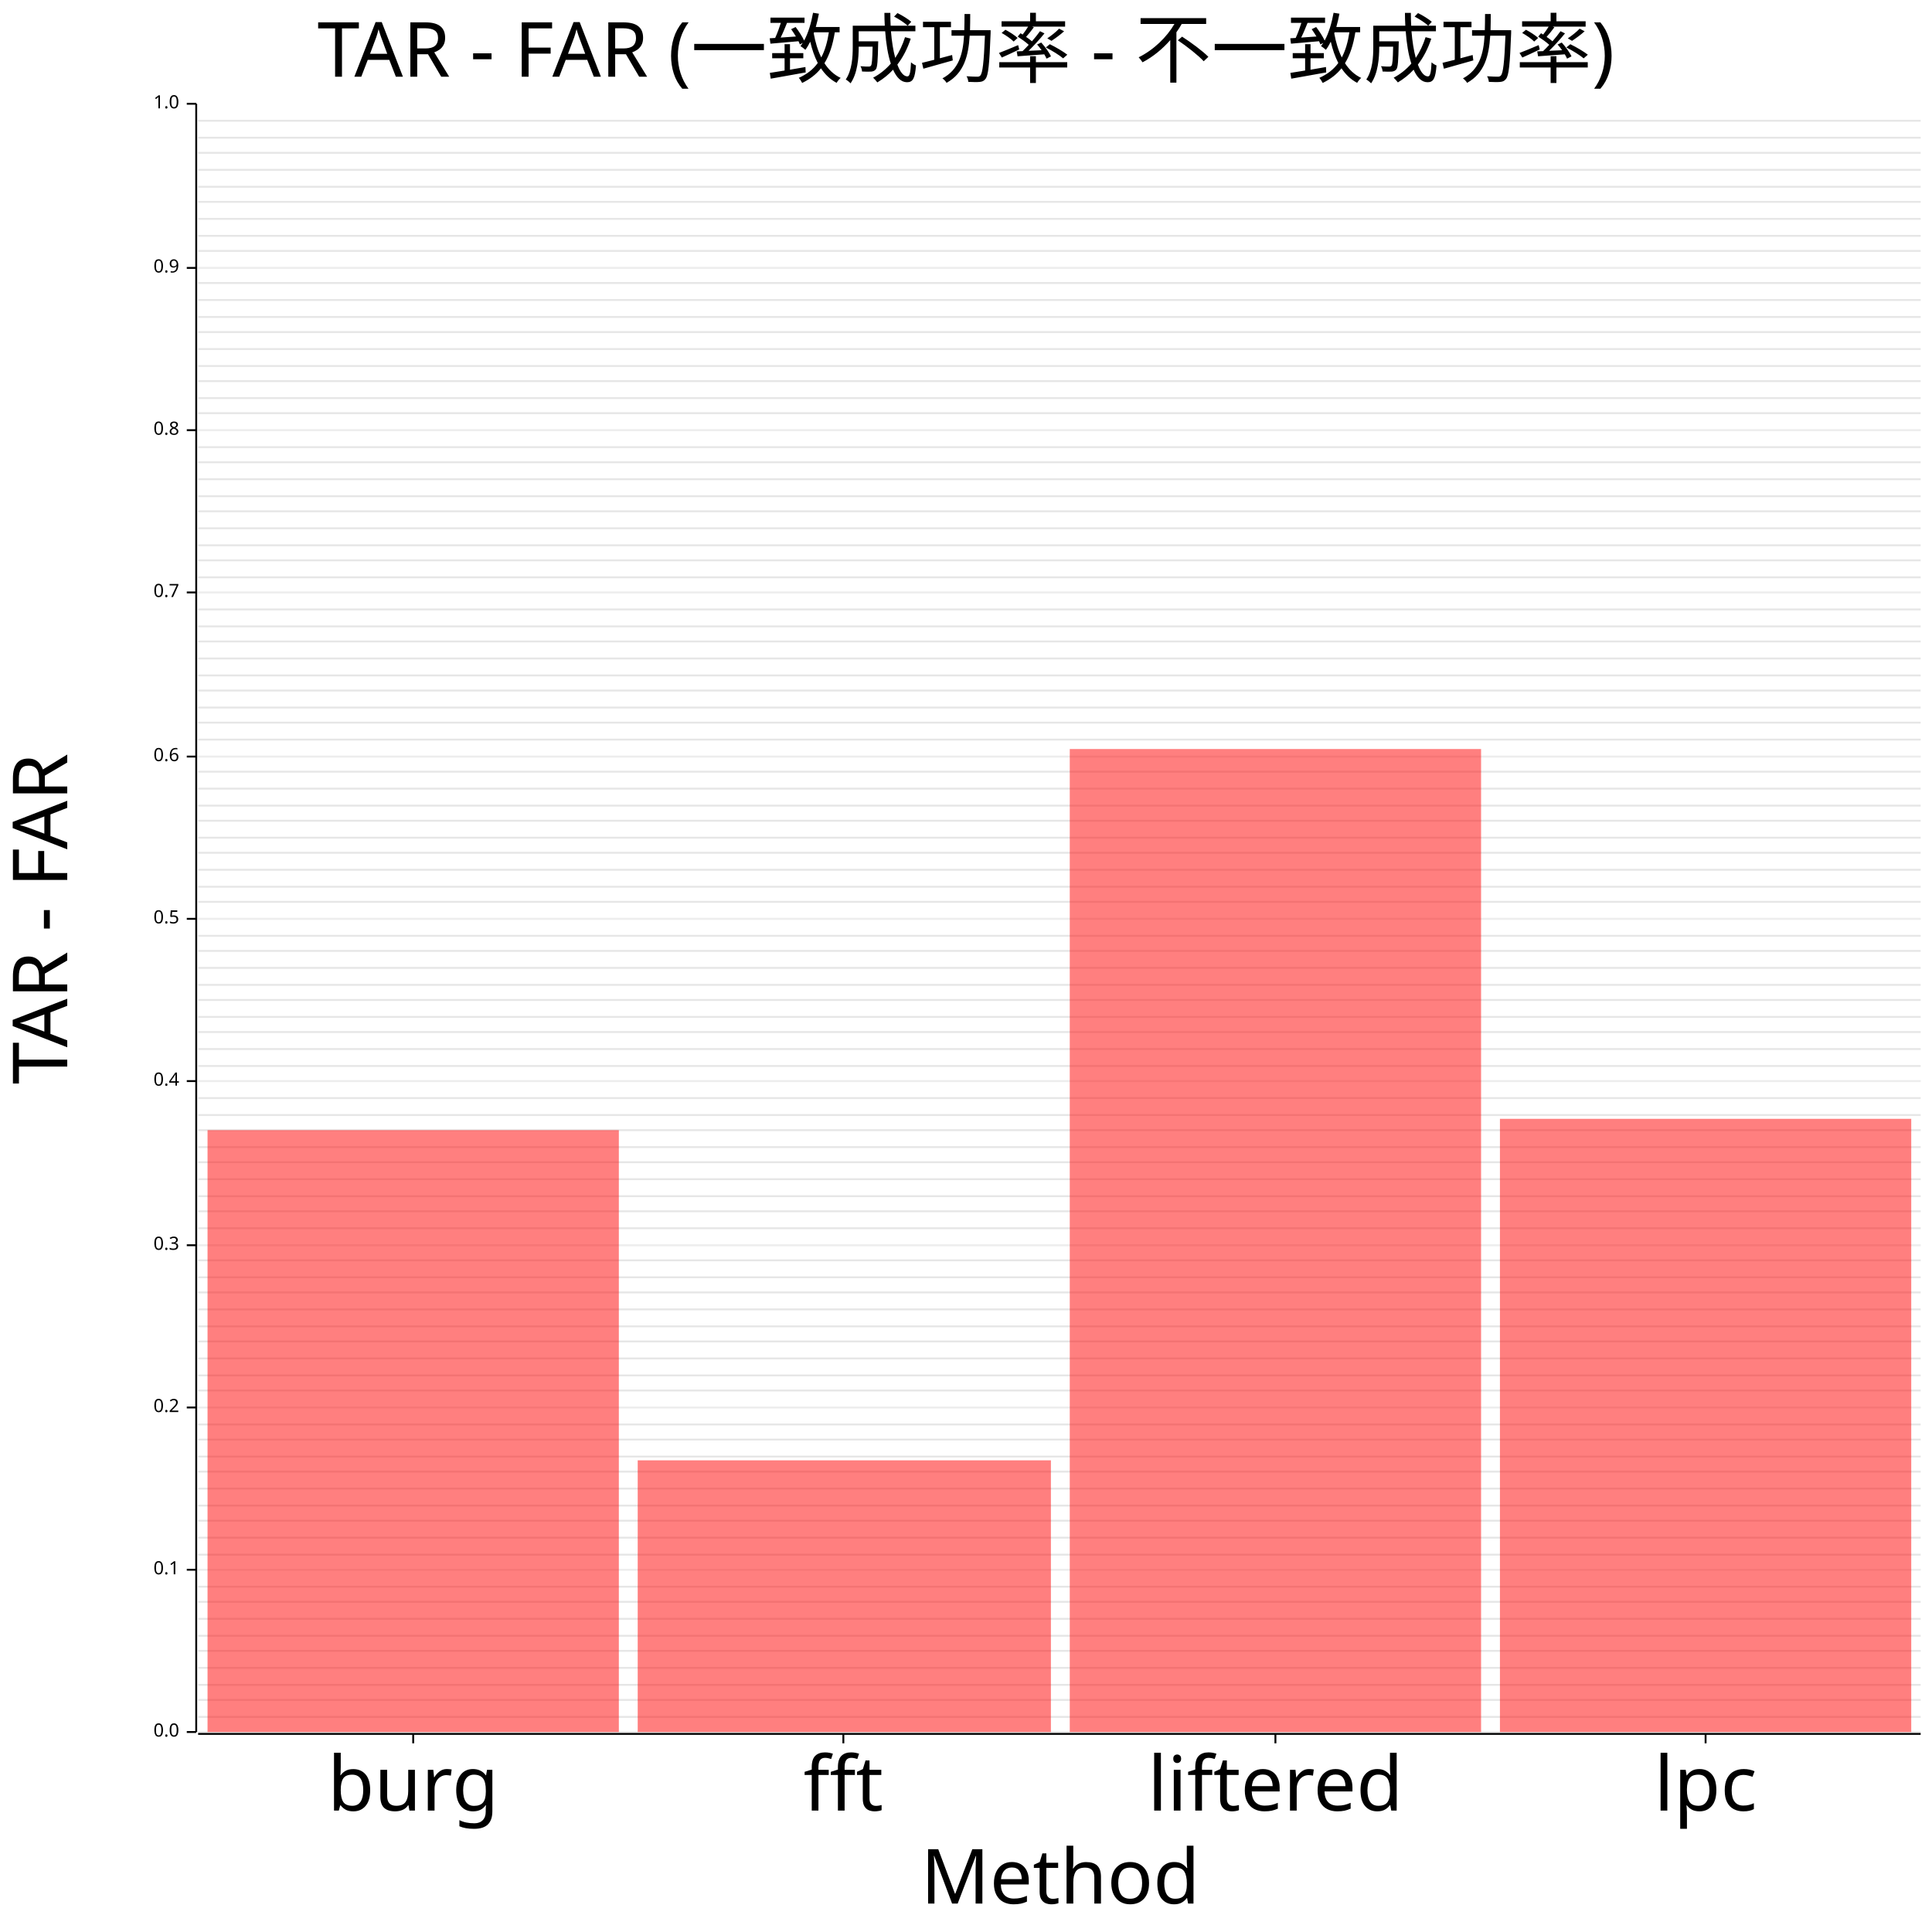
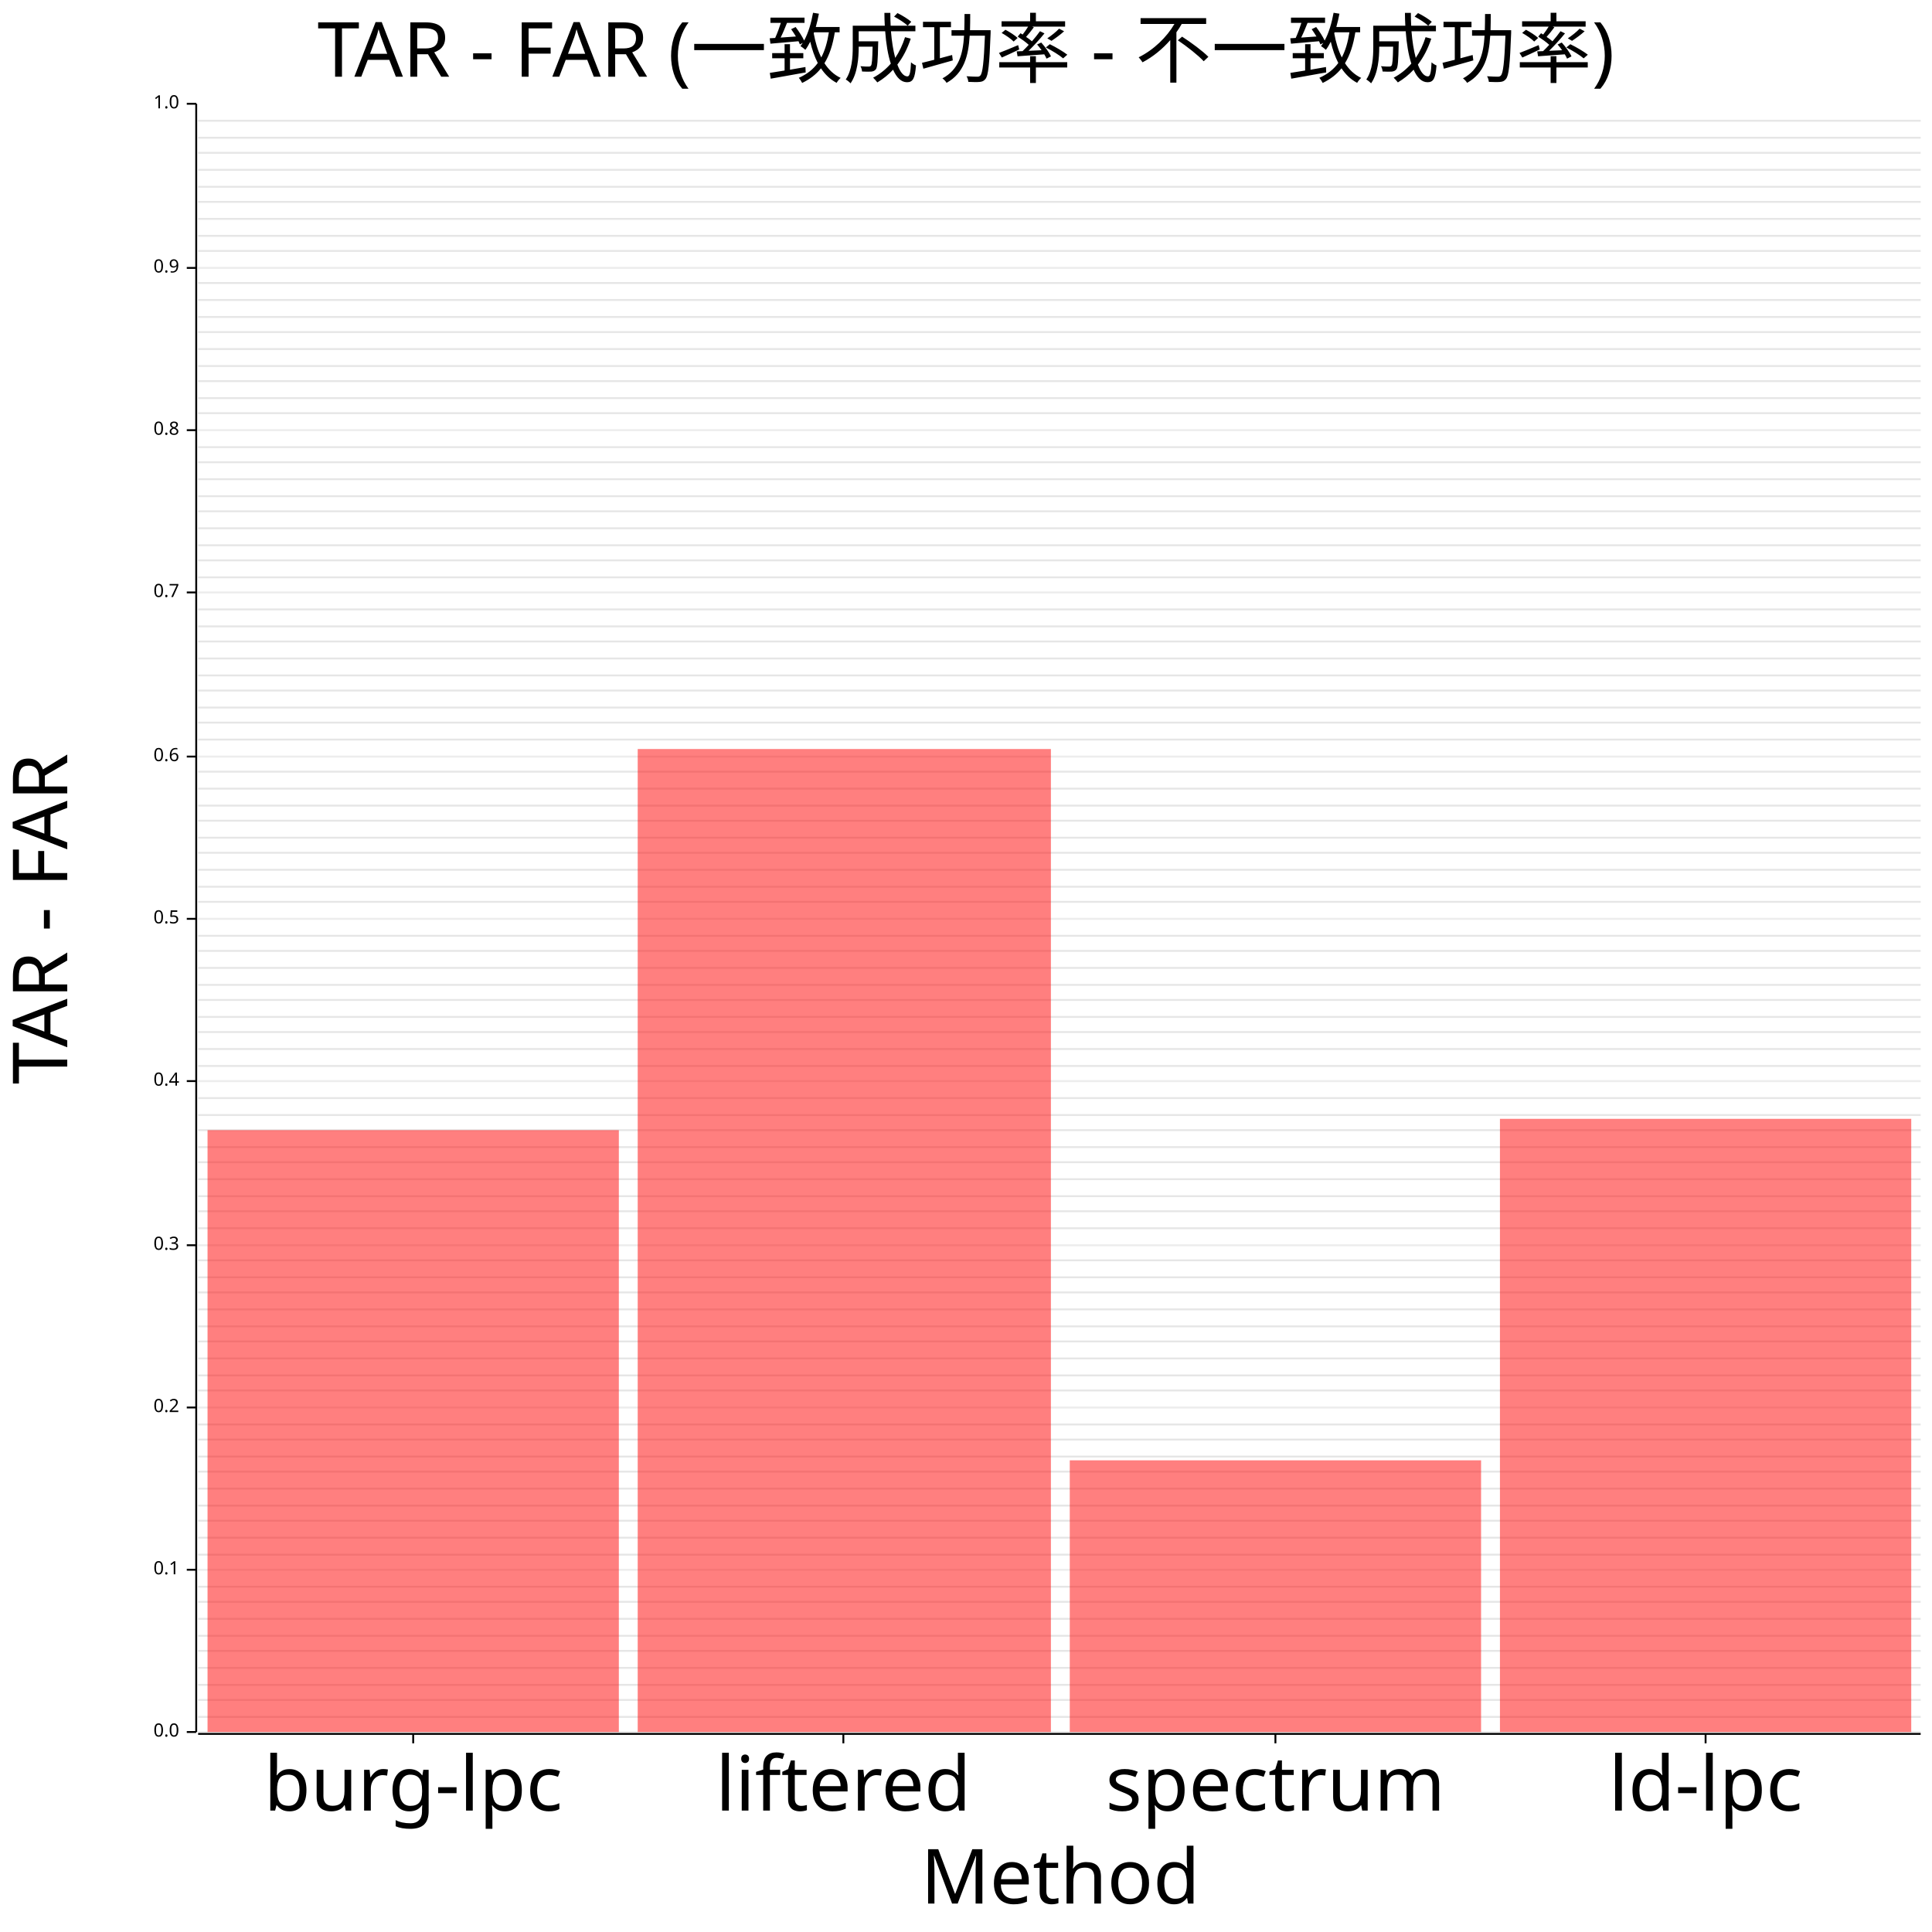
<svg xmlns="http://www.w3.org/2000/svg" width="1024" height="1024" viewBox="0 0 1024 1024">
  <rect x="0" y="0" width="1024" height="1024" opacity="1" fill="#FFFFFF" stroke="none" />
  <text x="512" y="10" dy="0.76em" text-anchor="middle" font-family="sans-serif" font-size="40.323" opacity="1" fill="#000000">
TAR - FAR (一致成功率 - 不一致成功率)
</text>
  <line opacity="0.1" stroke="#000000" stroke-width="1" x1="105" y1="918" x2="1018" y2="918" />
  <line opacity="0.1" stroke="#000000" stroke-width="1" x1="105" y1="910" x2="1018" y2="910" />
  <line opacity="0.1" stroke="#000000" stroke-width="1" x1="105" y1="901" x2="1018" y2="901" />
  <line opacity="0.1" stroke="#000000" stroke-width="1" x1="105" y1="893" x2="1018" y2="893" />
  <line opacity="0.1" stroke="#000000" stroke-width="1" x1="105" y1="884" x2="1018" y2="884" />
  <line opacity="0.1" stroke="#000000" stroke-width="1" x1="105" y1="875" x2="1018" y2="875" />
  <line opacity="0.1" stroke="#000000" stroke-width="1" x1="105" y1="867" x2="1018" y2="867" />
  <line opacity="0.1" stroke="#000000" stroke-width="1" x1="105" y1="858" x2="1018" y2="858" />
  <line opacity="0.1" stroke="#000000" stroke-width="1" x1="105" y1="849" x2="1018" y2="849" />
  <line opacity="0.1" stroke="#000000" stroke-width="1" x1="105" y1="841" x2="1018" y2="841" />
  <line opacity="0.1" stroke="#000000" stroke-width="1" x1="105" y1="832" x2="1018" y2="832" />
  <line opacity="0.1" stroke="#000000" stroke-width="1" x1="105" y1="824" x2="1018" y2="824" />
  <line opacity="0.1" stroke="#000000" stroke-width="1" x1="105" y1="815" x2="1018" y2="815" />
  <line opacity="0.1" stroke="#000000" stroke-width="1" x1="105" y1="806" x2="1018" y2="806" />
  <line opacity="0.1" stroke="#000000" stroke-width="1" x1="105" y1="798" x2="1018" y2="798" />
  <line opacity="0.1" stroke="#000000" stroke-width="1" x1="105" y1="789" x2="1018" y2="789" />
  <line opacity="0.1" stroke="#000000" stroke-width="1" x1="105" y1="780" x2="1018" y2="780" />
  <line opacity="0.1" stroke="#000000" stroke-width="1" x1="105" y1="772" x2="1018" y2="772" />
  <line opacity="0.1" stroke="#000000" stroke-width="1" x1="105" y1="763" x2="1018" y2="763" />
  <line opacity="0.1" stroke="#000000" stroke-width="1" x1="105" y1="755" x2="1018" y2="755" />
  <line opacity="0.1" stroke="#000000" stroke-width="1" x1="105" y1="746" x2="1018" y2="746" />
  <line opacity="0.1" stroke="#000000" stroke-width="1" x1="105" y1="737" x2="1018" y2="737" />
  <line opacity="0.1" stroke="#000000" stroke-width="1" x1="105" y1="729" x2="1018" y2="729" />
  <line opacity="0.1" stroke="#000000" stroke-width="1" x1="105" y1="720" x2="1018" y2="720" />
  <line opacity="0.1" stroke="#000000" stroke-width="1" x1="105" y1="711" x2="1018" y2="711" />
  <line opacity="0.1" stroke="#000000" stroke-width="1" x1="105" y1="703" x2="1018" y2="703" />
  <line opacity="0.1" stroke="#000000" stroke-width="1" x1="105" y1="694" x2="1018" y2="694" />
  <line opacity="0.1" stroke="#000000" stroke-width="1" x1="105" y1="685" x2="1018" y2="685" />
  <line opacity="0.1" stroke="#000000" stroke-width="1" x1="105" y1="677" x2="1018" y2="677" />
  <line opacity="0.1" stroke="#000000" stroke-width="1" x1="105" y1="668" x2="1018" y2="668" />
  <line opacity="0.1" stroke="#000000" stroke-width="1" x1="105" y1="660" x2="1018" y2="660" />
  <line opacity="0.1" stroke="#000000" stroke-width="1" x1="105" y1="651" x2="1018" y2="651" />
  <line opacity="0.1" stroke="#000000" stroke-width="1" x1="105" y1="642" x2="1018" y2="642" />
  <line opacity="0.1" stroke="#000000" stroke-width="1" x1="105" y1="634" x2="1018" y2="634" />
  <line opacity="0.1" stroke="#000000" stroke-width="1" x1="105" y1="625" x2="1018" y2="625" />
  <line opacity="0.1" stroke="#000000" stroke-width="1" x1="105" y1="616" x2="1018" y2="616" />
  <line opacity="0.1" stroke="#000000" stroke-width="1" x1="105" y1="608" x2="1018" y2="608" />
  <line opacity="0.1" stroke="#000000" stroke-width="1" x1="105" y1="599" x2="1018" y2="599" />
  <line opacity="0.1" stroke="#000000" stroke-width="1" x1="105" y1="591" x2="1018" y2="591" />
  <line opacity="0.1" stroke="#000000" stroke-width="1" x1="105" y1="582" x2="1018" y2="582" />
  <line opacity="0.1" stroke="#000000" stroke-width="1" x1="105" y1="573" x2="1018" y2="573" />
  <line opacity="0.1" stroke="#000000" stroke-width="1" x1="105" y1="565" x2="1018" y2="565" />
  <line opacity="0.1" stroke="#000000" stroke-width="1" x1="105" y1="556" x2="1018" y2="556" />
  <line opacity="0.1" stroke="#000000" stroke-width="1" x1="105" y1="547" x2="1018" y2="547" />
  <line opacity="0.1" stroke="#000000" stroke-width="1" x1="105" y1="539" x2="1018" y2="539" />
  <line opacity="0.1" stroke="#000000" stroke-width="1" x1="105" y1="530" x2="1018" y2="530" />
  <line opacity="0.1" stroke="#000000" stroke-width="1" x1="105" y1="522" x2="1018" y2="522" />
  <line opacity="0.1" stroke="#000000" stroke-width="1" x1="105" y1="513" x2="1018" y2="513" />
  <line opacity="0.1" stroke="#000000" stroke-width="1" x1="105" y1="504" x2="1018" y2="504" />
  <line opacity="0.1" stroke="#000000" stroke-width="1" x1="105" y1="496" x2="1018" y2="496" />
  <line opacity="0.1" stroke="#000000" stroke-width="1" x1="105" y1="487" x2="1018" y2="487" />
  <line opacity="0.1" stroke="#000000" stroke-width="1" x1="105" y1="478" x2="1018" y2="478" />
  <line opacity="0.1" stroke="#000000" stroke-width="1" x1="105" y1="470" x2="1018" y2="470" />
  <line opacity="0.1" stroke="#000000" stroke-width="1" x1="105" y1="461" x2="1018" y2="461" />
  <line opacity="0.1" stroke="#000000" stroke-width="1" x1="105" y1="452" x2="1018" y2="452" />
  <line opacity="0.1" stroke="#000000" stroke-width="1" x1="105" y1="444" x2="1018" y2="444" />
  <line opacity="0.1" stroke="#000000" stroke-width="1" x1="105" y1="435" x2="1018" y2="435" />
  <line opacity="0.1" stroke="#000000" stroke-width="1" x1="105" y1="427" x2="1018" y2="427" />
  <line opacity="0.1" stroke="#000000" stroke-width="1" x1="105" y1="418" x2="1018" y2="418" />
  <line opacity="0.1" stroke="#000000" stroke-width="1" x1="105" y1="409" x2="1018" y2="409" />
  <line opacity="0.1" stroke="#000000" stroke-width="1" x1="105" y1="401" x2="1018" y2="401" />
  <line opacity="0.1" stroke="#000000" stroke-width="1" x1="105" y1="392" x2="1018" y2="392" />
  <line opacity="0.1" stroke="#000000" stroke-width="1" x1="105" y1="383" x2="1018" y2="383" />
  <line opacity="0.1" stroke="#000000" stroke-width="1" x1="105" y1="375" x2="1018" y2="375" />
  <line opacity="0.1" stroke="#000000" stroke-width="1" x1="105" y1="366" x2="1018" y2="366" />
  <line opacity="0.1" stroke="#000000" stroke-width="1" x1="105" y1="358" x2="1018" y2="358" />
  <line opacity="0.1" stroke="#000000" stroke-width="1" x1="105" y1="349" x2="1018" y2="349" />
  <line opacity="0.1" stroke="#000000" stroke-width="1" x1="105" y1="340" x2="1018" y2="340" />
  <line opacity="0.1" stroke="#000000" stroke-width="1" x1="105" y1="332" x2="1018" y2="332" />
  <line opacity="0.1" stroke="#000000" stroke-width="1" x1="105" y1="323" x2="1018" y2="323" />
  <line opacity="0.1" stroke="#000000" stroke-width="1" x1="105" y1="314" x2="1018" y2="314" />
  <line opacity="0.1" stroke="#000000" stroke-width="1" x1="105" y1="306" x2="1018" y2="306" />
  <line opacity="0.1" stroke="#000000" stroke-width="1" x1="105" y1="297" x2="1018" y2="297" />
  <line opacity="0.1" stroke="#000000" stroke-width="1" x1="105" y1="289" x2="1018" y2="289" />
  <line opacity="0.1" stroke="#000000" stroke-width="1" x1="105" y1="280" x2="1018" y2="280" />
  <line opacity="0.1" stroke="#000000" stroke-width="1" x1="105" y1="271" x2="1018" y2="271" />
  <line opacity="0.1" stroke="#000000" stroke-width="1" x1="105" y1="263" x2="1018" y2="263" />
  <line opacity="0.1" stroke="#000000" stroke-width="1" x1="105" y1="254" x2="1018" y2="254" />
  <line opacity="0.1" stroke="#000000" stroke-width="1" x1="105" y1="245" x2="1018" y2="245" />
  <line opacity="0.1" stroke="#000000" stroke-width="1" x1="105" y1="237" x2="1018" y2="237" />
  <line opacity="0.1" stroke="#000000" stroke-width="1" x1="105" y1="228" x2="1018" y2="228" />
  <line opacity="0.1" stroke="#000000" stroke-width="1" x1="105" y1="219" x2="1018" y2="219" />
  <line opacity="0.1" stroke="#000000" stroke-width="1" x1="105" y1="211" x2="1018" y2="211" />
  <line opacity="0.1" stroke="#000000" stroke-width="1" x1="105" y1="202" x2="1018" y2="202" />
  <line opacity="0.1" stroke="#000000" stroke-width="1" x1="105" y1="194" x2="1018" y2="194" />
  <line opacity="0.1" stroke="#000000" stroke-width="1" x1="105" y1="185" x2="1018" y2="185" />
  <line opacity="0.1" stroke="#000000" stroke-width="1" x1="105" y1="176" x2="1018" y2="176" />
  <line opacity="0.1" stroke="#000000" stroke-width="1" x1="105" y1="168" x2="1018" y2="168" />
  <line opacity="0.1" stroke="#000000" stroke-width="1" x1="105" y1="159" x2="1018" y2="159" />
  <line opacity="0.1" stroke="#000000" stroke-width="1" x1="105" y1="150" x2="1018" y2="150" />
  <line opacity="0.1" stroke="#000000" stroke-width="1" x1="105" y1="142" x2="1018" y2="142" />
  <line opacity="0.1" stroke="#000000" stroke-width="1" x1="105" y1="133" x2="1018" y2="133" />
  <line opacity="0.1" stroke="#000000" stroke-width="1" x1="105" y1="125" x2="1018" y2="125" />
  <line opacity="0.1" stroke="#000000" stroke-width="1" x1="105" y1="116" x2="1018" y2="116" />
  <line opacity="0.1" stroke="#000000" stroke-width="1" x1="105" y1="107" x2="1018" y2="107" />
  <line opacity="0.1" stroke="#000000" stroke-width="1" x1="105" y1="99" x2="1018" y2="99" />
  <line opacity="0.1" stroke="#000000" stroke-width="1" x1="105" y1="90" x2="1018" y2="90" />
  <line opacity="0.1" stroke="#000000" stroke-width="1" x1="105" y1="81" x2="1018" y2="81" />
  <line opacity="0.1" stroke="#000000" stroke-width="1" x1="105" y1="73" x2="1018" y2="73" />
  <line opacity="0.1" stroke="#000000" stroke-width="1" x1="105" y1="64" x2="1018" y2="64" />
  <text x="5" y="487" dy="0.76em" text-anchor="middle" font-family="sans-serif" font-size="40.323" opacity="1" fill="#000000" transform="rotate(270, 5, 487)">
TAR - FAR
</text>
  <text x="562" y="1019" dy="-0.5ex" text-anchor="middle" font-family="sans-serif" font-size="40.323" opacity="1" fill="#000000">
Method
</text>
  <line opacity="0.3" stroke="#FFFFFF" stroke-width="1" x1="105" y1="918" x2="1018" y2="918" />
  <line opacity="0.3" stroke="#FFFFFF" stroke-width="1" x1="105" y1="832" x2="1018" y2="832" />
  <line opacity="0.3" stroke="#FFFFFF" stroke-width="1" x1="105" y1="746" x2="1018" y2="746" />
  <line opacity="0.3" stroke="#FFFFFF" stroke-width="1" x1="105" y1="660" x2="1018" y2="660" />
  <line opacity="0.3" stroke="#FFFFFF" stroke-width="1" x1="105" y1="573" x2="1018" y2="573" />
  <line opacity="0.3" stroke="#FFFFFF" stroke-width="1" x1="105" y1="487" x2="1018" y2="487" />
  <line opacity="0.3" stroke="#FFFFFF" stroke-width="1" x1="105" y1="401" x2="1018" y2="401" />
  <line opacity="0.3" stroke="#FFFFFF" stroke-width="1" x1="105" y1="314" x2="1018" y2="314" />
  <line opacity="0.3" stroke="#FFFFFF" stroke-width="1" x1="105" y1="228" x2="1018" y2="228" />
  <line opacity="0.3" stroke="#FFFFFF" stroke-width="1" x1="105" y1="142" x2="1018" y2="142" />
  <line opacity="0.3" stroke="#FFFFFF" stroke-width="1" x1="105" y1="55" x2="1018" y2="55" />
  <polyline fill="none" opacity="1" stroke="#000000" stroke-width="1" points="104,55 104,918 " />
  <text x="95" y="918" dy="0.5ex" text-anchor="end" font-family="sans-serif" font-size="9.677" opacity="1" fill="#000000">
0.0
</text>
  <polyline fill="none" opacity="1" stroke="#000000" stroke-width="1" points="99,918 104,918 " />
  <text x="95" y="832" dy="0.5ex" text-anchor="end" font-family="sans-serif" font-size="9.677" opacity="1" fill="#000000">
0.1
</text>
  <polyline fill="none" opacity="1" stroke="#000000" stroke-width="1" points="99,832 104,832 " />
  <text x="95" y="746" dy="0.5ex" text-anchor="end" font-family="sans-serif" font-size="9.677" opacity="1" fill="#000000">
0.2
</text>
  <polyline fill="none" opacity="1" stroke="#000000" stroke-width="1" points="99,746 104,746 " />
  <text x="95" y="660" dy="0.5ex" text-anchor="end" font-family="sans-serif" font-size="9.677" opacity="1" fill="#000000">
0.3
</text>
  <polyline fill="none" opacity="1" stroke="#000000" stroke-width="1" points="99,660 104,660 " />
  <text x="95" y="573" dy="0.5ex" text-anchor="end" font-family="sans-serif" font-size="9.677" opacity="1" fill="#000000">
0.4
</text>
  <polyline fill="none" opacity="1" stroke="#000000" stroke-width="1" points="99,573 104,573 " />
  <text x="95" y="487" dy="0.5ex" text-anchor="end" font-family="sans-serif" font-size="9.677" opacity="1" fill="#000000">
0.5
</text>
  <polyline fill="none" opacity="1" stroke="#000000" stroke-width="1" points="99,487 104,487 " />
  <text x="95" y="401" dy="0.5ex" text-anchor="end" font-family="sans-serif" font-size="9.677" opacity="1" fill="#000000">
0.6
</text>
  <polyline fill="none" opacity="1" stroke="#000000" stroke-width="1" points="99,401 104,401 " />
  <text x="95" y="314" dy="0.5ex" text-anchor="end" font-family="sans-serif" font-size="9.677" opacity="1" fill="#000000">
0.7
</text>
  <polyline fill="none" opacity="1" stroke="#000000" stroke-width="1" points="99,314 104,314 " />
  <text x="95" y="228" dy="0.5ex" text-anchor="end" font-family="sans-serif" font-size="9.677" opacity="1" fill="#000000">
0.8
</text>
  <polyline fill="none" opacity="1" stroke="#000000" stroke-width="1" points="99,228 104,228 " />
  <text x="95" y="142" dy="0.5ex" text-anchor="end" font-family="sans-serif" font-size="9.677" opacity="1" fill="#000000">
0.9
</text>
  <polyline fill="none" opacity="1" stroke="#000000" stroke-width="1" points="99,142 104,142 " />
  <text x="95" y="55" dy="0.5ex" text-anchor="end" font-family="sans-serif" font-size="9.677" opacity="1" fill="#000000">
1.0
</text>
  <polyline fill="none" opacity="1" stroke="#000000" stroke-width="1" points="99,55 104,55 " />
  <polyline fill="none" opacity="1" stroke="#000000" stroke-width="1" points="105,919 1018,919 " />
  <text x="219" y="929" dy="0.76em" text-anchor="middle" font-family="sans-serif" font-size="40.323" opacity="1" fill="#000000">
- burg
+ burg-lpc
</text>
  <polyline fill="none" opacity="1" stroke="#000000" stroke-width="1" points="219,919 219,924 " />
  <text x="447" y="929" dy="0.76em" text-anchor="middle" font-family="sans-serif" font-size="40.323" opacity="1" fill="#000000">
- fft
+ liftered
</text>
  <polyline fill="none" opacity="1" stroke="#000000" stroke-width="1" points="447,919 447,924 " />
  <text x="676" y="929" dy="0.76em" text-anchor="middle" font-family="sans-serif" font-size="40.323" opacity="1" fill="#000000">
- liftered
+ spectrum
</text>
  <polyline fill="none" opacity="1" stroke="#000000" stroke-width="1" points="676,919 676,924 " />
  <text x="904" y="929" dy="0.76em" text-anchor="middle" font-family="sans-serif" font-size="40.323" opacity="1" fill="#000000">
- lpc
+ ld-lpc
</text>
  <polyline fill="none" opacity="1" stroke="#000000" stroke-width="1" points="904,919 904,924 " />
-   <rect x="338" y="774" width="219" height="144" opacity="0.5" fill="#FF0000" stroke="none" />
  <rect x="110" y="599" width="218" height="319" opacity="0.5" fill="#FF0000" stroke="none" />
-   <rect x="567" y="397" width="218" height="521" opacity="0.5" fill="#FF0000" stroke="none" />
  <rect x="795" y="593" width="218" height="325" opacity="0.5" fill="#FF0000" stroke="none" />
+   <rect x="338" y="397" width="219" height="521" opacity="0.5" fill="#FF0000" stroke="none" />
+   <rect x="567" y="774" width="218" height="144" opacity="0.5" fill="#FF0000" stroke="none" />
</svg>
